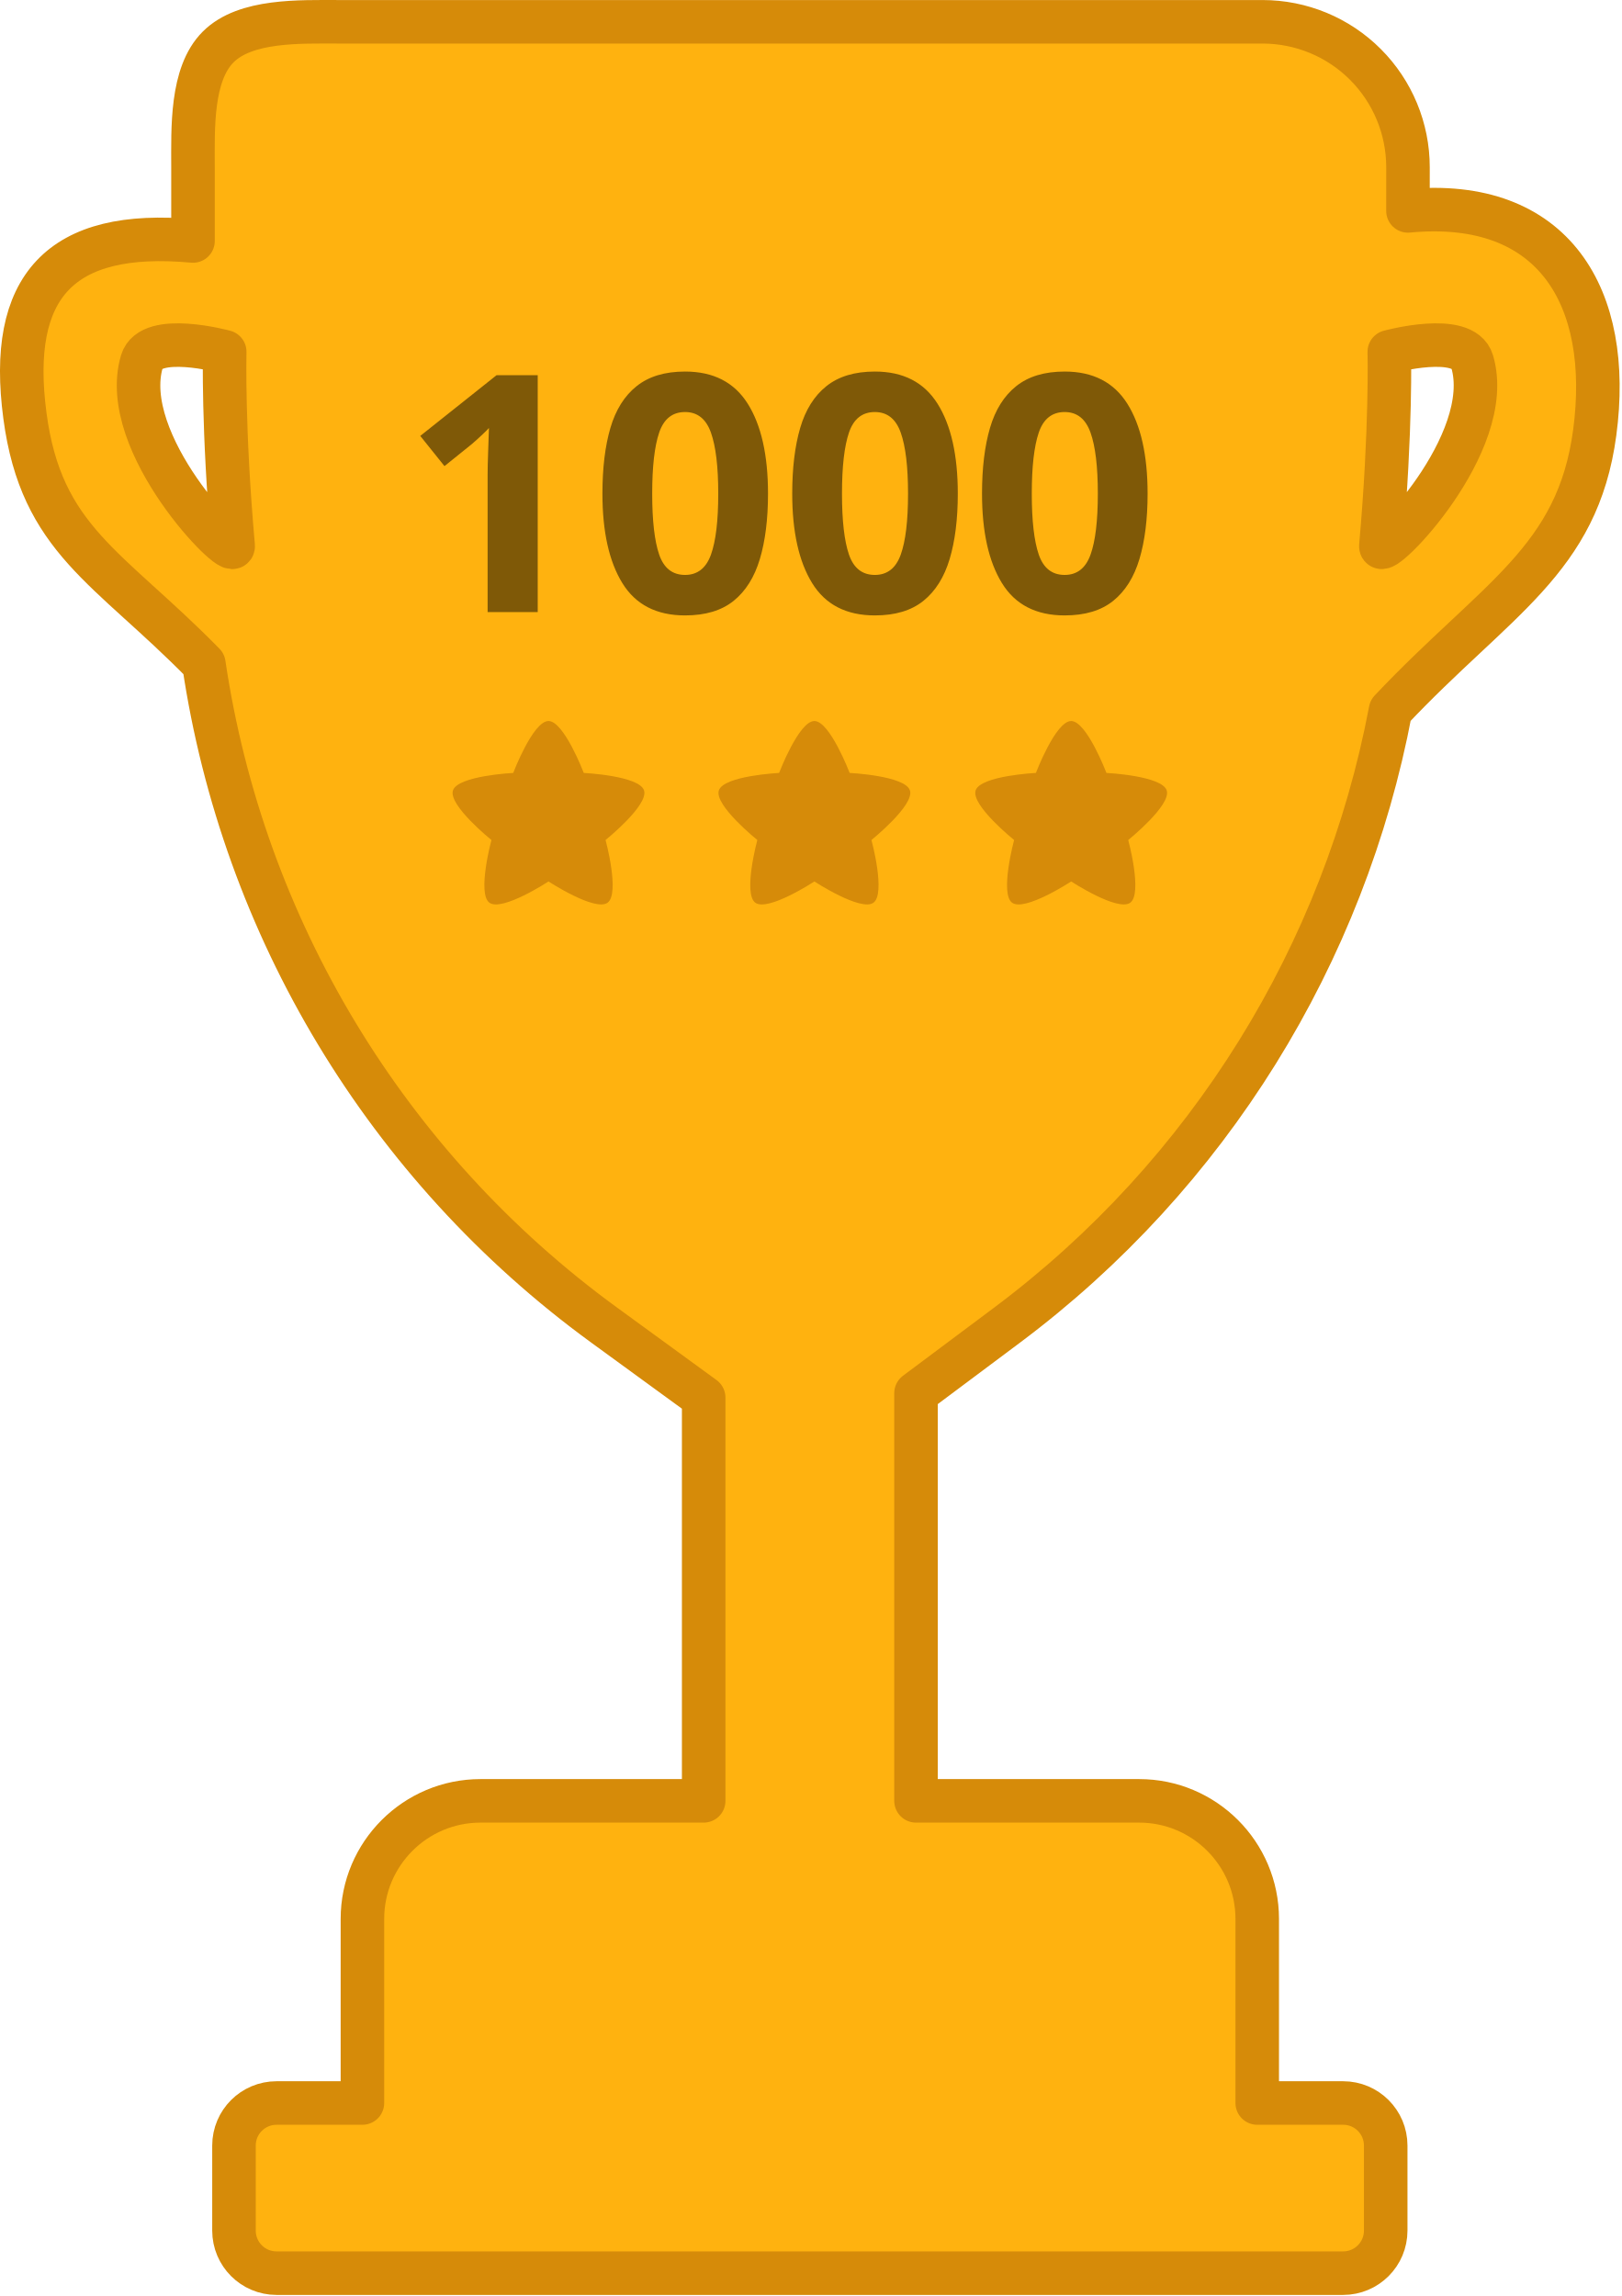
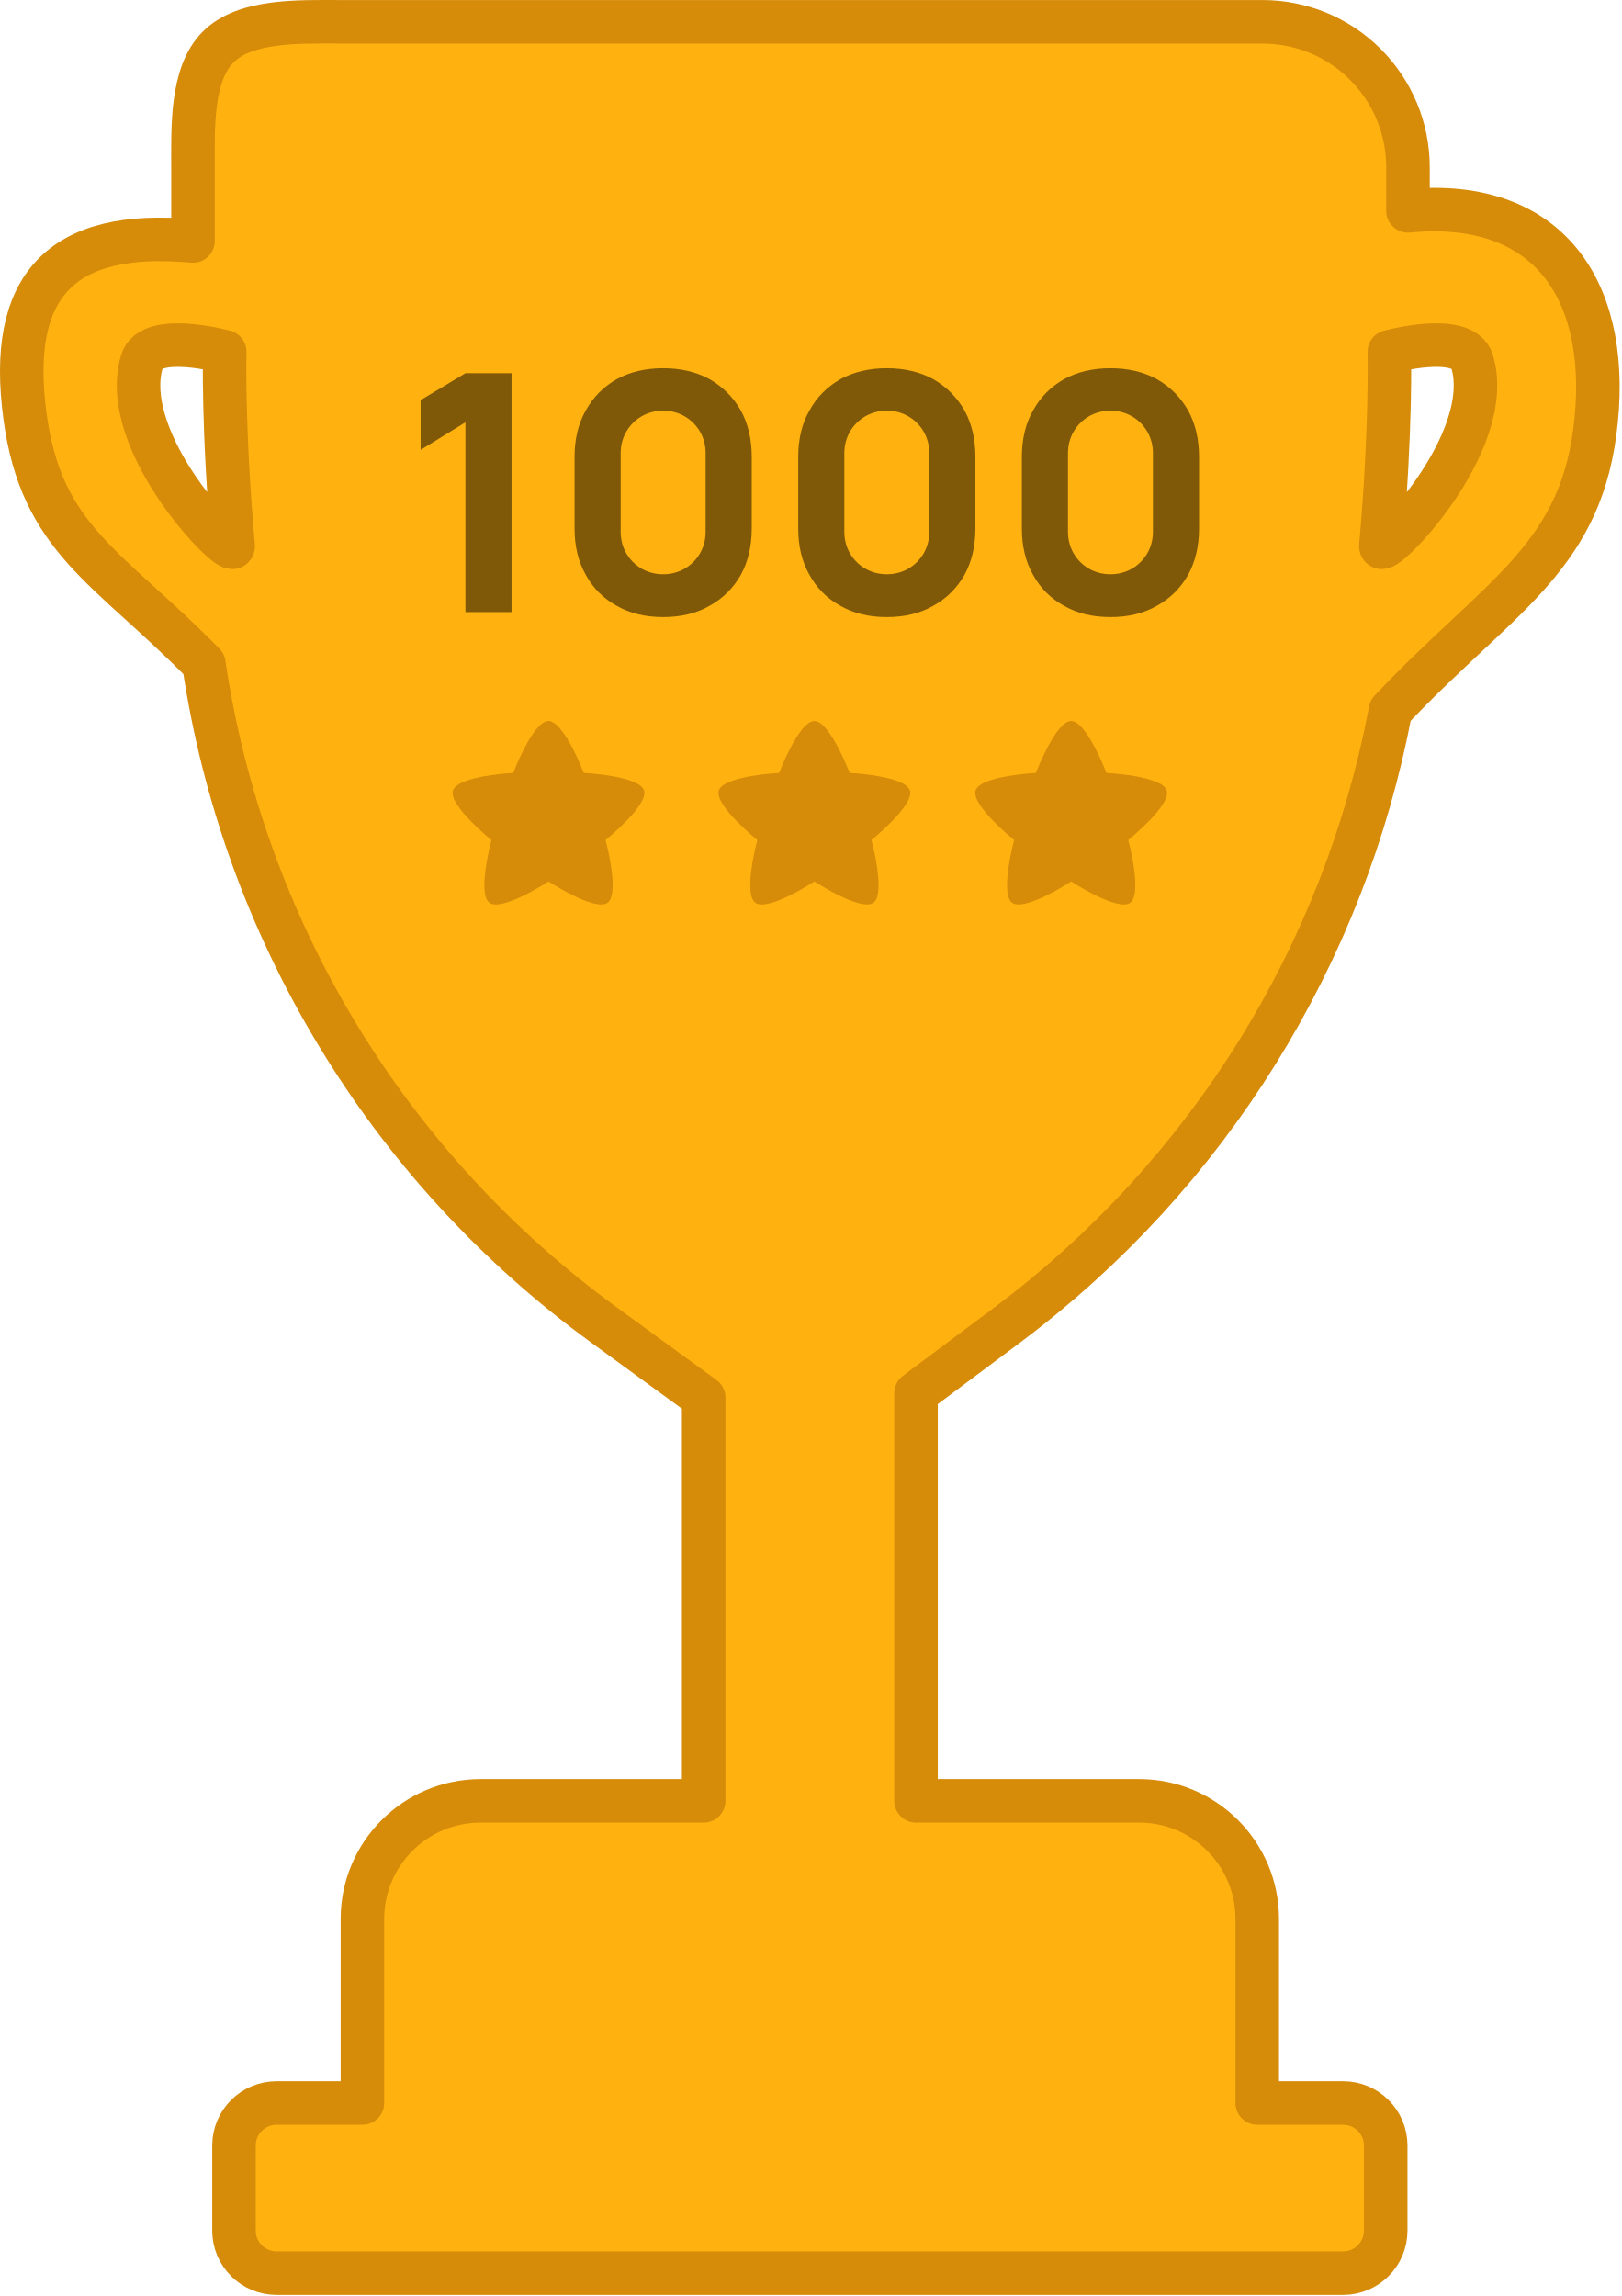
<svg xmlns="http://www.w3.org/2000/svg" width="100%" height="100%" viewBox="0 0 447 633" version="1.1" xml:space="preserve" style="fill-rule:evenodd;clip-rule:evenodd;stroke-linecap:round;stroke-linejoin:round;stroke-miterlimit:1.5;">
  <g transform="matrix(1,0,0,1,-2967.93,-84.8414)">
    <g transform="matrix(0.823641,0,0,0.823641,664.853,-298.533)">
      <path d="M2860.81,546.129L2860.81,521.446C2860.8,508.535 2860.1,490.32 2869.23,481.189C2878.36,472.059 2896.57,472.76 2909.48,472.76C2987.72,472.76 3140.56,472.76 3218.8,472.76C3231.71,472.76 3244.1,477.89 3253.22,487.021C3262.35,496.152 3267.48,508.535 3267.48,521.446L3267.47,536.056C3316.49,531.397 3335.99,565.169 3329.99,610.219C3324.28,653.125 3297.01,665.757 3261.63,703.262C3246.22,784.792 3200.85,858.522 3133.21,909.082L3102.81,931.805L3102.81,1068.26L3177.49,1068.26C3199.31,1068.26 3217.02,1085.97 3217.02,1107.79L3217.02,1169.4L3245.78,1169.4C3253.64,1169.4 3260.02,1175.78 3260.02,1183.64L3260.02,1212.12C3260.02,1219.98 3253.64,1226.36 3245.78,1226.36L2888.77,1226.36C2880.91,1226.36 2874.53,1219.98 2874.53,1212.12L2874.53,1183.64C2874.53,1175.78 2880.91,1169.4 2888.77,1169.4L2917.52,1169.4L2917.52,1107.79C2917.52,1085.97 2935.24,1068.26 2957.05,1068.26L3031.74,1068.26L3031.74,933.283L2998.34,908.946C2925.32,855.729 2877.51,775.72 2864.45,687.682C2832.43,655.01 2810.09,646.236 2804.56,604.658C2798.81,561.463 2816.21,542.02 2860.81,546.129ZM3261.22,583.22C3261.22,583.22 3285.97,576.437 3288.95,586.443C3297.11,613.877 3257.94,653.408 3258.4,648.209C3261.9,608.967 3261.22,583.22 3261.22,583.22ZM2871.43,583.22C2871.43,583.22 2846.68,576.437 2843.71,586.443C2835.54,613.877 2874.72,653.408 2874.26,648.209C2870.76,608.967 2871.43,583.22 2871.43,583.22Z" style="fill:rgb(255,178,15);stroke:rgb(214,139,9);stroke-width:14.57px;" />
    </g>
    <g transform="matrix(0.207545,0,0,0.207545,2583.85,84.4862)">
      <path d="M2579.15,959.49C2599.69,959.49 2626,1028.44 2626,1028.44C2626,1028.44 2699.68,1032.06 2706.06,1051.69C2712.41,1071.23 2654.95,1117.56 2654.95,1117.56C2654.95,1117.56 2674.28,1188.75 2657.58,1200.88C2640.96,1212.95 2579.15,1172.63 2579.15,1172.63C2579.15,1172.63 2517.42,1213.01 2500.72,1200.88C2484.1,1188.81 2503.35,1117.56 2503.35,1117.56C2503.35,1117.56 2445.87,1071.33 2452.24,1051.69C2458.59,1032.15 2532.3,1028.44 2532.3,1028.44C2532.3,1028.44 2558.51,959.49 2579.15,959.49Z" style="fill:rgb(214,139,9);" />
    </g>
    <g transform="matrix(0.207545,0,0,0.207545,2657.15,84.4862)">
      <path d="M2579.15,959.49C2599.69,959.49 2626,1028.44 2626,1028.44C2626,1028.44 2699.68,1032.06 2706.06,1051.69C2712.41,1071.23 2654.95,1117.56 2654.95,1117.56C2654.95,1117.56 2674.28,1188.75 2657.58,1200.88C2640.96,1212.95 2579.15,1172.63 2579.15,1172.63C2579.15,1172.63 2517.42,1213.01 2500.72,1200.88C2484.1,1188.81 2503.35,1117.56 2503.35,1117.56C2503.35,1117.56 2445.87,1071.33 2452.24,1051.69C2458.59,1032.15 2532.3,1028.44 2532.3,1028.44C2532.3,1028.44 2558.51,959.49 2579.15,959.49Z" style="fill:rgb(214,139,9);" />
    </g>
    <g transform="matrix(0.207545,0,0,0.207545,2727.94,84.4862)">
      <path d="M2579.15,959.49C2599.69,959.49 2626,1028.44 2626,1028.44C2626,1028.44 2699.68,1032.06 2706.06,1051.69C2712.41,1071.23 2654.95,1117.56 2654.95,1117.56C2654.95,1117.56 2674.28,1188.75 2657.58,1200.88C2640.96,1212.95 2579.15,1172.63 2579.15,1172.63C2579.15,1172.63 2517.42,1213.01 2500.72,1200.88C2484.1,1188.81 2503.35,1117.56 2503.35,1117.56C2503.35,1117.56 2445.87,1071.33 2452.24,1051.69C2458.59,1032.15 2532.3,1028.44 2532.3,1028.44C2532.3,1028.44 2558.51,959.49 2579.15,959.49Z" style="fill:rgb(214,139,9);" />
    </g>
-     <g transform="matrix(0.399092,0,0,0.399092,2189.02,-177.426)">
-       <text x="2228.49px" y="1080px" style="font-family:'Manrope-ExtraBold', 'Manrope';font-weight:800;font-size:229.204px;fill-opacity:0.5;">1000</text>
+     <g transform="matrix(91.4737,0,0,91.4737,3078.4,253.594)">
+       <path d="M0.195,0L0.195,-0.572L0.06,-0.489L0.06,-0.639L0.195,-0.72L0.334,-0.72L0.334,0L0.195,0Z" style="fill-opacity:0.5;fill-rule:nonzero;" />
+     </g>
+     <g transform="matrix(91.4737,0,0,91.4737,3119.92,253.594)">
+       <path d="M0.337,0.015C0.284,0.015 0.237,0.004 0.197,-0.019C0.157,-0.041 0.126,-0.072 0.104,-0.112C0.081,-0.152 0.07,-0.199 0.07,-0.252L0.07,-0.468C0.07,-0.521 0.081,-0.568 0.104,-0.608C0.126,-0.648 0.157,-0.679 0.197,-0.702C0.237,-0.724 0.284,-0.735 0.337,-0.735C0.39,-0.735 0.437,-0.724 0.477,-0.702C0.517,-0.679 0.548,-0.648 0.571,-0.608C0.593,-0.568 0.604,-0.521 0.604,-0.468L0.604,-0.252C0.604,-0.199 0.593,-0.152 0.571,-0.112C0.548,-0.072 0.517,-0.041 0.477,-0.019C0.437,0.004 0.39,0.015 0.337,0.015ZM0.337,-0.114C0.361,-0.114 0.383,-0.12 0.402,-0.131C0.421,-0.142 0.437,-0.158 0.448,-0.177C0.459,-0.196 0.465,-0.218 0.465,-0.242L0.465,-0.479C0.465,-0.503 0.459,-0.525 0.448,-0.544C0.437,-0.563 0.421,-0.579 0.402,-0.59C0.383,-0.601 0.361,-0.607 0.337,-0.607C0.313,-0.607 0.291,-0.601 0.272,-0.59C0.253,-0.579 0.237,-0.563 0.226,-0.544C0.215,-0.525 0.209,-0.503 0.209,-0.479L0.209,-0.242C0.209,-0.218 0.215,-0.196 0.226,-0.177C0.237,-0.158 0.253,-0.142 0.272,-0.131C0.291,-0.12 0.313,-0.114 0.337,-0.114Z" style="fill-opacity:0.5;fill-rule:nonzero;" />
+     </g>
+     <g transform="matrix(91.4737,0,0,91.4737,3181.58,253.594)">
+       <path d="M0.337,0.015C0.284,0.015 0.237,0.004 0.197,-0.019C0.157,-0.041 0.126,-0.072 0.104,-0.112C0.081,-0.152 0.07,-0.199 0.07,-0.252L0.07,-0.468C0.07,-0.521 0.081,-0.568 0.104,-0.608C0.126,-0.648 0.157,-0.679 0.197,-0.702C0.237,-0.724 0.284,-0.735 0.337,-0.735C0.39,-0.735 0.437,-0.724 0.477,-0.702C0.517,-0.679 0.548,-0.648 0.571,-0.608C0.593,-0.568 0.604,-0.521 0.604,-0.468L0.604,-0.252C0.604,-0.199 0.593,-0.152 0.571,-0.112C0.548,-0.072 0.517,-0.041 0.477,-0.019C0.437,0.004 0.39,0.015 0.337,0.015ZM0.337,-0.114C0.361,-0.114 0.383,-0.12 0.402,-0.131C0.421,-0.142 0.437,-0.158 0.448,-0.177C0.459,-0.196 0.465,-0.218 0.465,-0.242L0.465,-0.479C0.465,-0.503 0.459,-0.525 0.448,-0.544C0.437,-0.563 0.421,-0.579 0.402,-0.59C0.383,-0.601 0.361,-0.607 0.337,-0.607C0.313,-0.607 0.291,-0.601 0.272,-0.59C0.253,-0.579 0.237,-0.563 0.226,-0.544C0.215,-0.525 0.209,-0.503 0.209,-0.479L0.209,-0.242C0.209,-0.218 0.215,-0.196 0.226,-0.177C0.237,-0.158 0.253,-0.142 0.272,-0.131C0.291,-0.12 0.313,-0.114 0.337,-0.114Z" style="fill-opacity:0.5;fill-rule:nonzero;" />
+     </g>
+     <g transform="matrix(91.4737,0,0,91.4737,3243.23,253.594)">
+       <path d="M0.337,0.015C0.284,0.015 0.237,0.004 0.197,-0.019C0.157,-0.041 0.126,-0.072 0.104,-0.112C0.081,-0.152 0.07,-0.199 0.07,-0.252L0.07,-0.468C0.07,-0.521 0.081,-0.568 0.104,-0.608C0.126,-0.648 0.157,-0.679 0.197,-0.702C0.237,-0.724 0.284,-0.735 0.337,-0.735C0.39,-0.735 0.437,-0.724 0.477,-0.702C0.517,-0.679 0.548,-0.648 0.571,-0.608C0.593,-0.568 0.604,-0.521 0.604,-0.468L0.604,-0.252C0.604,-0.199 0.593,-0.152 0.571,-0.112C0.548,-0.072 0.517,-0.041 0.477,-0.019C0.437,0.004 0.39,0.015 0.337,0.015ZM0.337,-0.114C0.361,-0.114 0.383,-0.12 0.402,-0.131C0.421,-0.142 0.437,-0.158 0.448,-0.177C0.459,-0.196 0.465,-0.218 0.465,-0.242L0.465,-0.479C0.465,-0.503 0.459,-0.525 0.448,-0.544C0.437,-0.563 0.421,-0.579 0.402,-0.59C0.383,-0.601 0.361,-0.607 0.337,-0.607C0.313,-0.607 0.291,-0.601 0.272,-0.59C0.253,-0.579 0.237,-0.563 0.226,-0.544C0.215,-0.525 0.209,-0.503 0.209,-0.479L0.209,-0.242C0.209,-0.218 0.215,-0.196 0.226,-0.177C0.237,-0.158 0.253,-0.142 0.272,-0.131C0.291,-0.12 0.313,-0.114 0.337,-0.114Z" style="fill-opacity:0.5;fill-rule:nonzero;" />
    </g>
  </g>
</svg>
